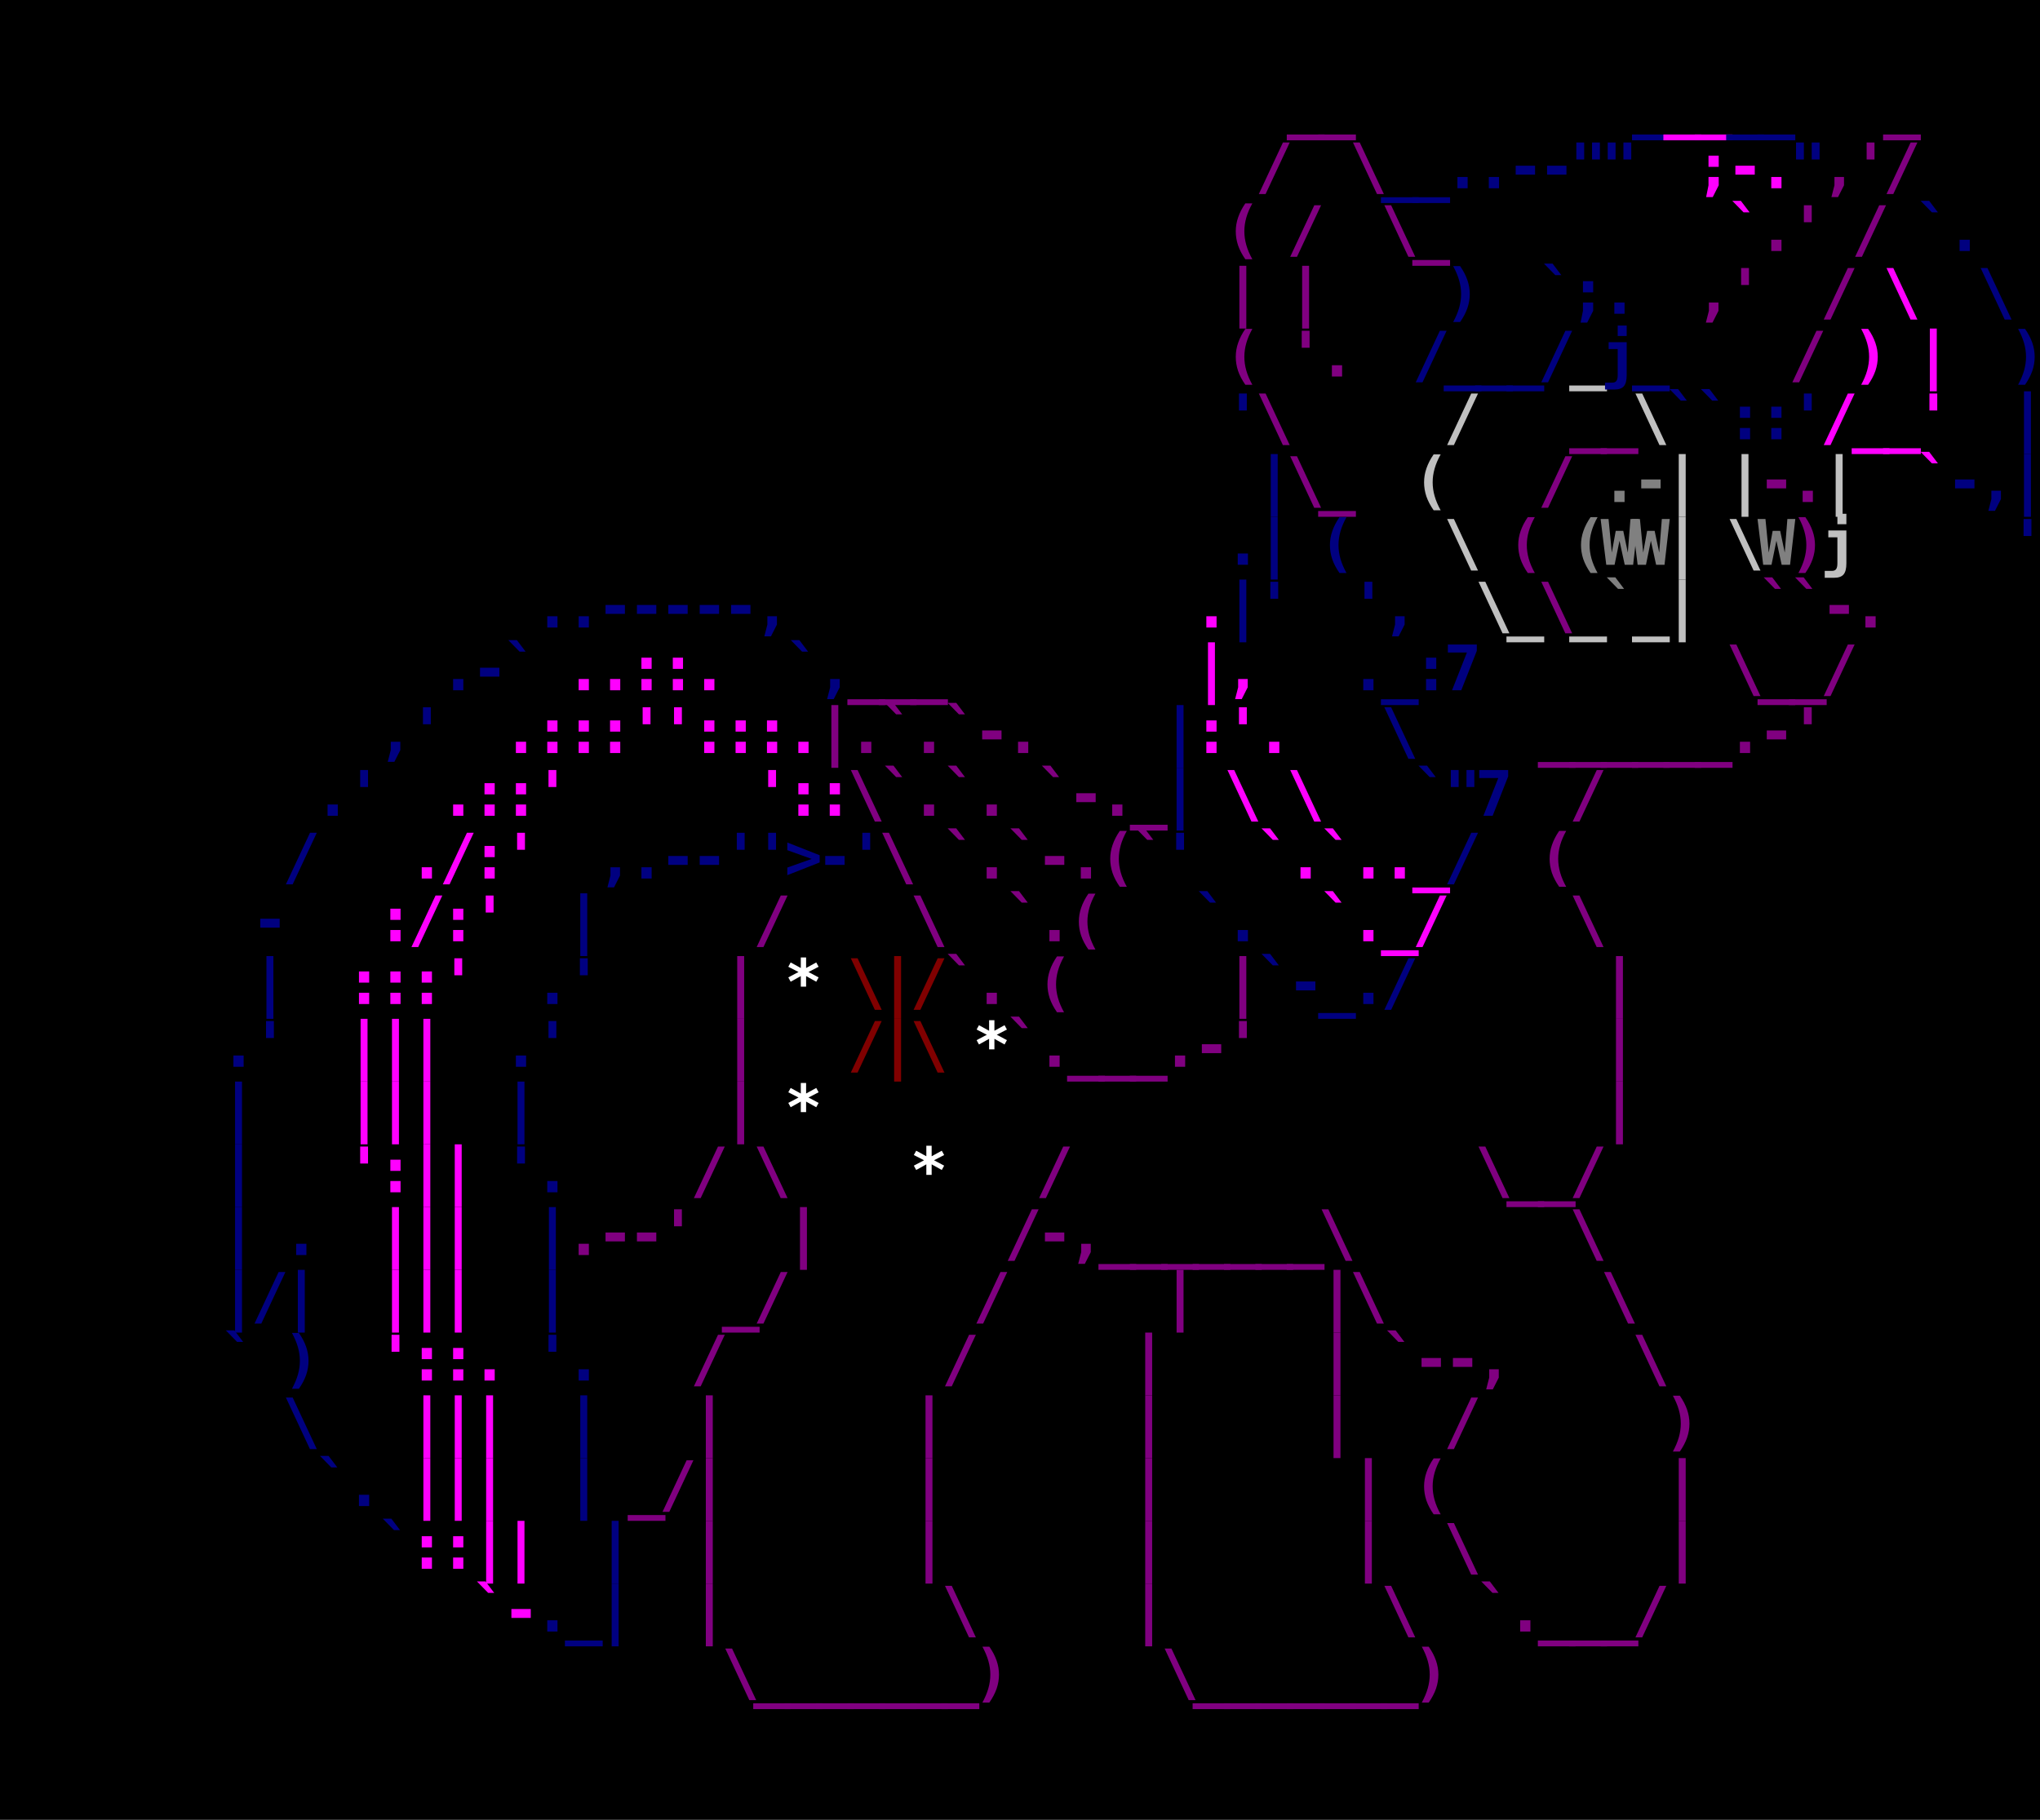
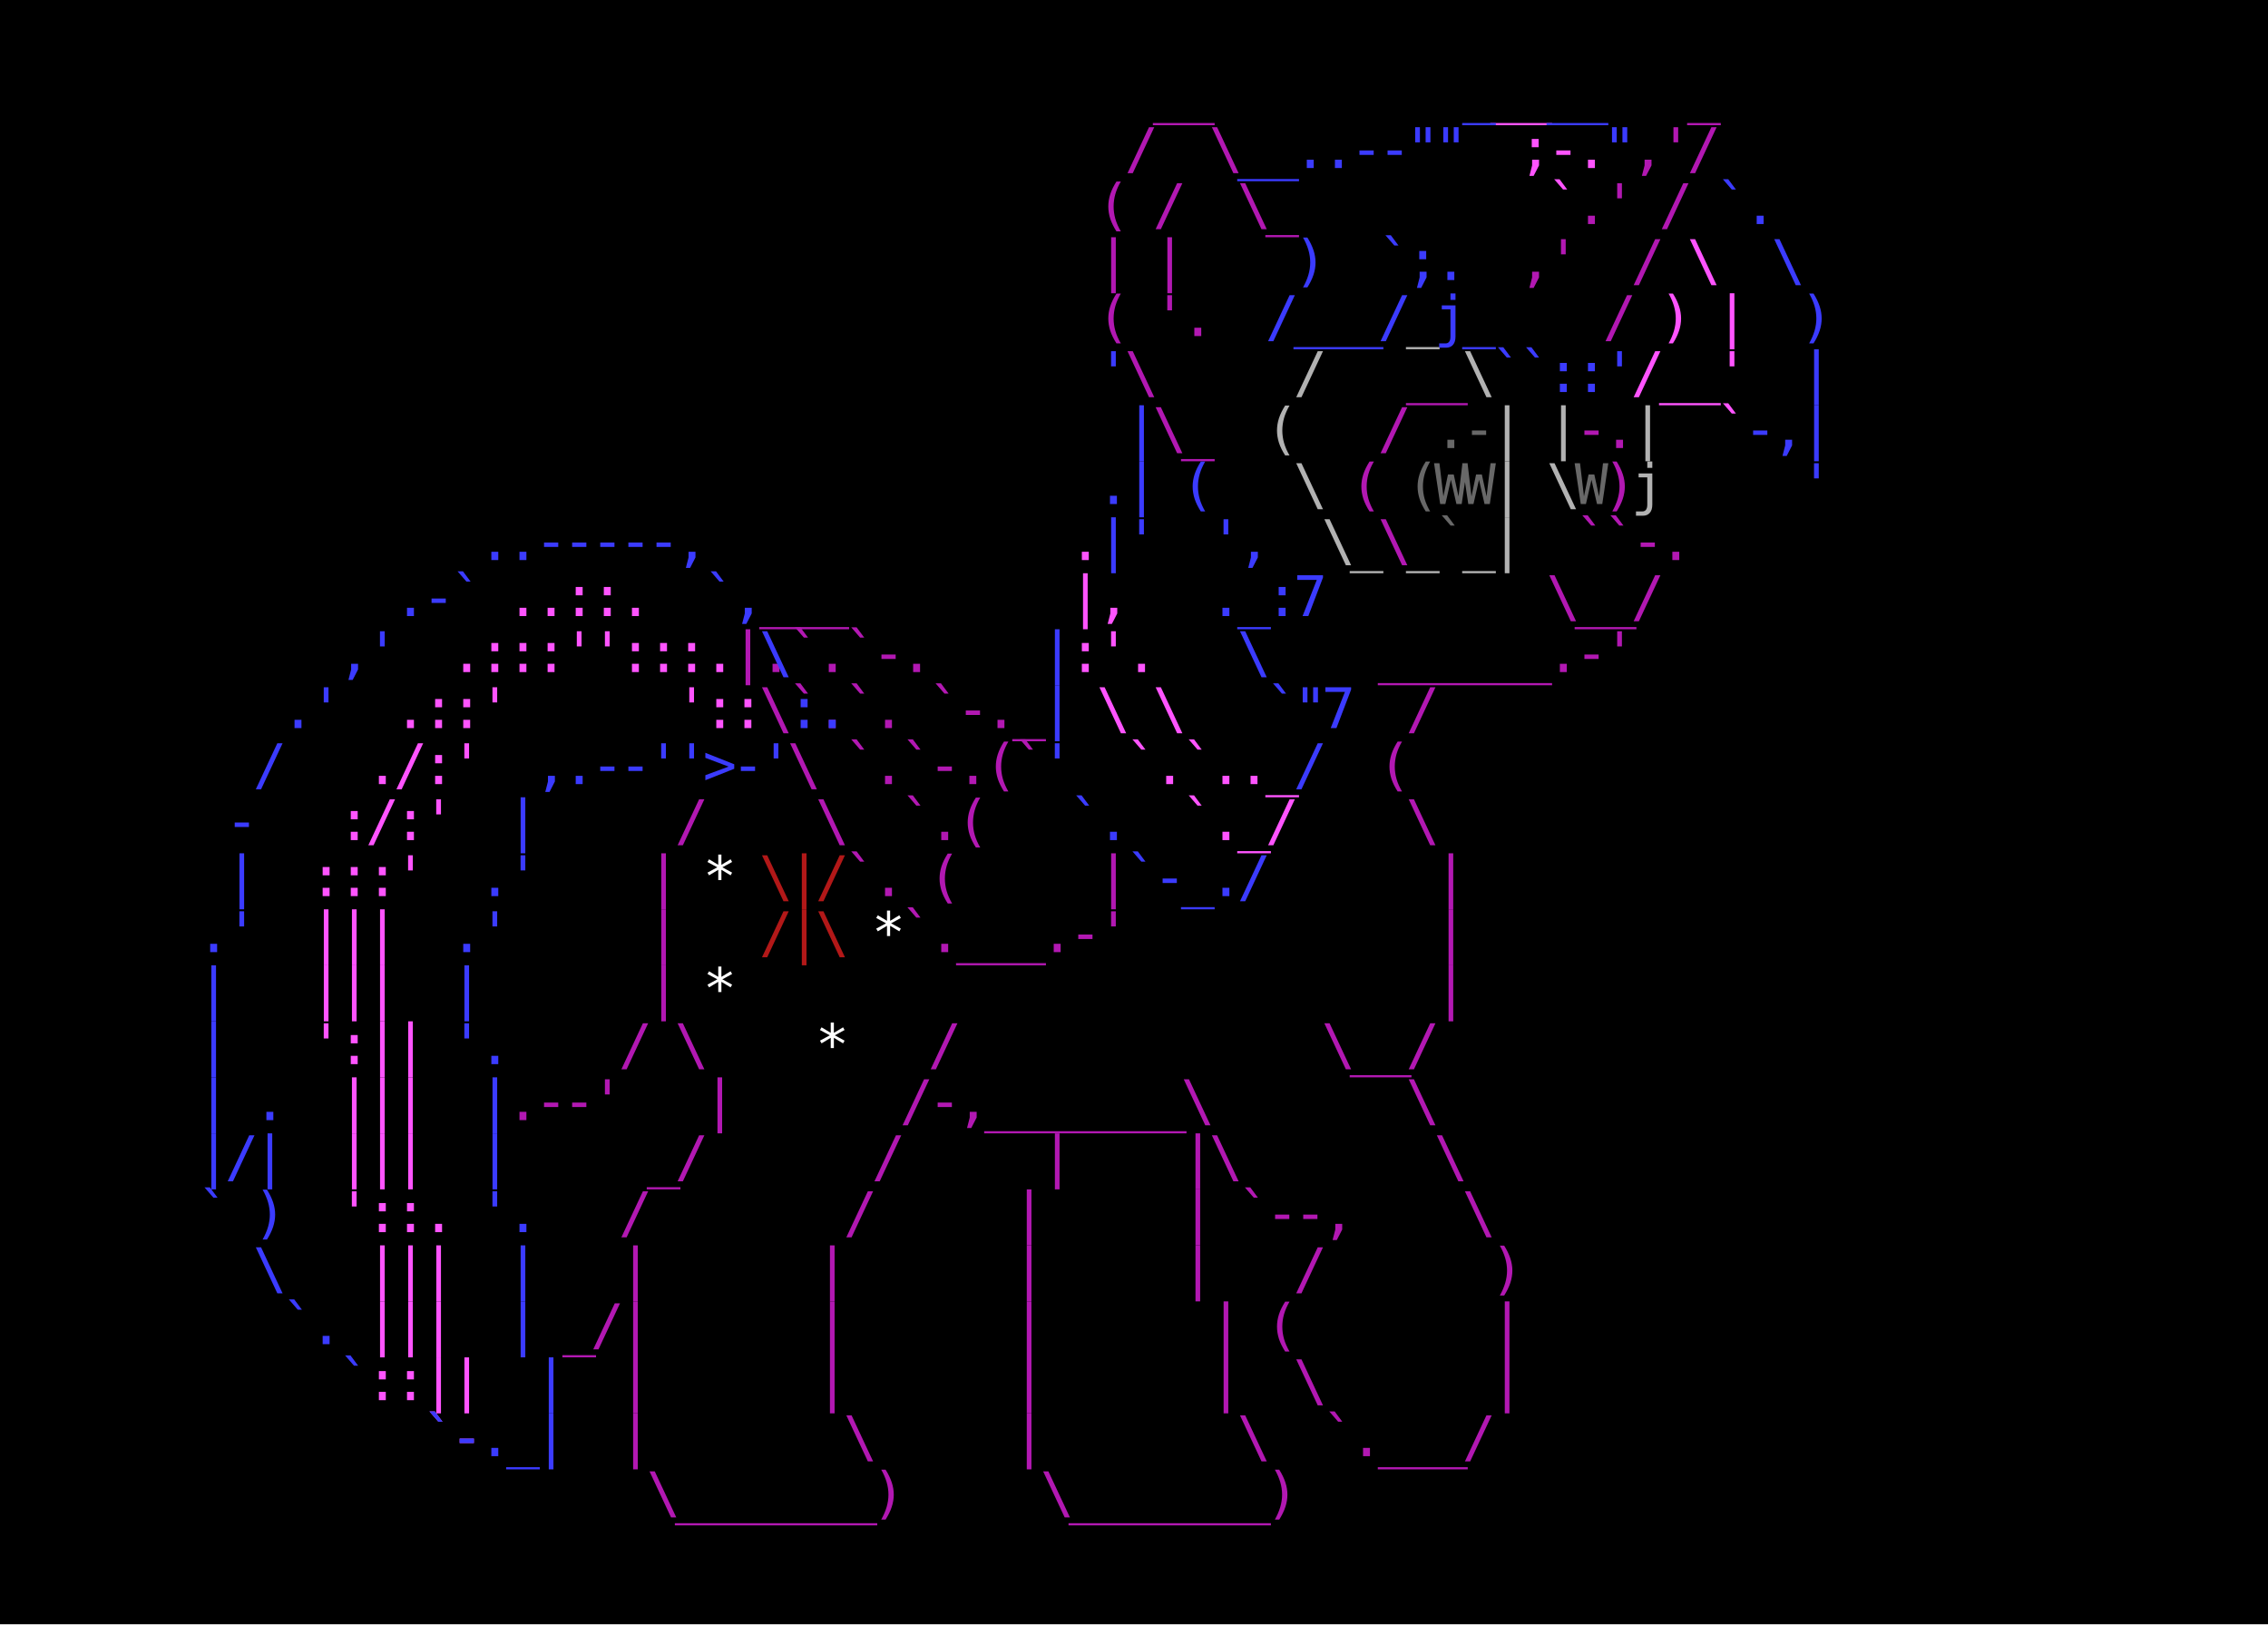
- <svg xmlns="http://www.w3.org/2000/svg" width="390" height="348">
-   <rect style="fill:black;stroke:none;" width="390" height="348" x="0" y="0" />
-   <text y="0" x="0" style="font-family:monospace;font-size:12px;font-weight:bold;">
-     <tspan x="246" y="24" style="fill:purple;">_</tspan>
-     <tspan x="252" y="24" style="fill:purple;">_</tspan>
-     <tspan x="312" y="24" style="fill:navy;">_</tspan>
-     <tspan x="318" y="24" style="fill:magenta;">_</tspan>
-     <tspan x="324" y="24" style="fill:magenta;">_</tspan>
-     <tspan x="330" y="24" style="fill:navy;">_</tspan>
-     <tspan x="336" y="24" style="fill:navy;">_</tspan>
-     <tspan x="360" y="24" style="fill:purple;">_</tspan>
-     <tspan x="240" y="36" style="fill:purple;">/</tspan>
-     <tspan x="258" y="36" style="fill:purple;">\</tspan>
-     <tspan x="264" y="36" style="fill:navy;">_</tspan>
-     <tspan x="270" y="36" style="fill:navy;">_</tspan>
-     <tspan x="276" y="36" style="fill:navy;">.</tspan>
-     <tspan x="282" y="36" style="fill:navy;">.</tspan>
-     <tspan x="288" y="36" style="fill:navy;">-</tspan>
-     <tspan x="294" y="36" style="fill:navy;">-</tspan>
-     <tspan x="300" y="36" style="fill:navy;">"</tspan>
-     <tspan x="306" y="36" style="fill:navy;">"</tspan>
-     <tspan x="324" y="36" style="fill:magenta;">;</tspan>
-     <tspan x="330" y="36" style="fill:magenta;">-</tspan>
-     <tspan x="336" y="36" style="fill:magenta;">.</tspan>
-     <tspan x="342" y="36" style="fill:navy;">"</tspan>
-     <tspan x="348" y="36" style="fill:purple;">,</tspan>
-     <tspan x="354" y="36" style="fill:purple;">'</tspan>
-     <tspan x="360" y="36" style="fill:purple;">/</tspan>
-     <tspan x="234" y="48" style="fill:purple;">(</tspan>
-     <tspan x="246" y="48" style="fill:purple;">/</tspan>
-     <tspan x="264" y="48" style="fill:purple;">\</tspan>
-     <tspan x="270" y="48" style="fill:purple;">_</tspan>
-     <tspan x="330" y="48" style="fill:magenta;">`</tspan>
-     <tspan x="336" y="48" style="fill:purple;">.</tspan>
-     <tspan x="342" y="48" style="fill:purple;">'</tspan>
-     <tspan x="354" y="48" style="fill:purple;">/</tspan>
-     <tspan x="366" y="48" style="fill:navy;">`</tspan>
-     <tspan x="372" y="48" style="fill:navy;">.</tspan>
-     <tspan x="234" y="60" style="fill:purple;">|</tspan>
-     <tspan x="246" y="60" style="fill:purple;">|</tspan>
-     <tspan x="276" y="60" style="fill:navy;">)</tspan>
-     <tspan x="294" y="60" style="fill:navy;">`</tspan>
-     <tspan x="300" y="60" style="fill:navy;">;</tspan>
-     <tspan x="306" y="60" style="fill:navy;">.</tspan>
-     <tspan x="324" y="60" style="fill:purple;">,</tspan>
-     <tspan x="330" y="60" style="fill:purple;">'</tspan>
-     <tspan x="348" y="60" style="fill:purple;">/</tspan>
-     <tspan x="360" y="60" style="fill:magenta;">\</tspan>
-     <tspan x="378" y="60" style="fill:navy;">\</tspan>
-     <tspan x="234" y="72" style="fill:purple;">(</tspan>
-     <tspan x="246" y="72" style="fill:purple;">'</tspan>
-     <tspan x="252" y="72" style="fill:purple;">.</tspan>
-     <tspan x="270" y="72" style="fill:navy;">/</tspan>
-     <tspan x="276" y="72" style="fill:navy;">_</tspan>
-     <tspan x="282" y="72" style="fill:navy;">_</tspan>
-     <tspan x="288" y="72" style="fill:navy;">_</tspan>
-     <tspan x="294" y="72" style="fill:navy;">/</tspan>
-     <tspan x="300" y="72" style="fill:silver;">_</tspan>
-     <tspan x="306" y="72" style="fill:navy;">j</tspan>
-     <tspan x="312" y="72" style="fill:navy;">_</tspan>
-     <tspan x="342" y="72" style="fill:purple;">/</tspan>
-     <tspan x="354" y="72" style="fill:magenta;">)</tspan>
-     <tspan x="366" y="72" style="fill:magenta;">|</tspan>
-     <tspan x="384" y="72" style="fill:navy;">)</tspan>
-     <tspan x="234" y="84" style="fill:navy;">'</tspan>
-     <tspan x="240" y="84" style="fill:purple;">\</tspan>
-     <tspan x="276" y="84" style="fill:silver;">/</tspan>
-     <tspan x="300" y="84" style="fill:purple;">_</tspan>
-     <tspan x="306" y="84" style="fill:purple;">_</tspan>
-     <tspan x="312" y="84" style="fill:silver;">\</tspan>
-     <tspan x="318" y="84" style="fill:navy;">`</tspan>
-     <tspan x="324" y="84" style="fill:navy;">`</tspan>
-     <tspan x="330" y="84" style="fill:navy;">:</tspan>
-     <tspan x="336" y="84" style="fill:navy;">:</tspan>
-     <tspan x="342" y="84" style="fill:navy;">'</tspan>
-     <tspan x="348" y="84" style="fill:magenta;">/</tspan>
-     <tspan x="354" y="84" style="fill:magenta;">_</tspan>
-     <tspan x="360" y="84" style="fill:magenta;">_</tspan>
-     <tspan x="366" y="84" style="fill:magenta;">'</tspan>
-     <tspan x="384" y="84" style="fill:navy;">|</tspan>
-     <tspan x="240" y="96" style="fill:navy;">|</tspan>
-     <tspan x="246" y="96" style="fill:purple;">\</tspan>
-     <tspan x="252" y="96" style="fill:purple;">_</tspan>
-     <tspan x="270" y="96" style="fill:silver;">(</tspan>
-     <tspan x="294" y="96" style="fill:purple;">/</tspan>
-     <tspan x="306" y="96" style="fill:gray;">.</tspan>
-     <tspan x="312" y="96" style="fill:gray;">-</tspan>
-     <tspan x="318" y="96" style="fill:silver;">|</tspan>
-     <tspan x="330" y="96" style="fill:silver;">|</tspan>
-     <tspan x="336" y="96" style="fill:purple;">-</tspan>
-     <tspan x="342" y="96" style="fill:purple;">.</tspan>
-     <tspan x="348" y="96" style="fill:silver;">|</tspan>
-     <tspan x="366" y="96" style="fill:magenta;">`</tspan>
-     <tspan x="372" y="96" style="fill:navy;">-</tspan>
-     <tspan x="378" y="96" style="fill:navy;">,</tspan>
-     <tspan x="384" y="96" style="fill:navy;">|</tspan>
-     <tspan x="234" y="108" style="fill:navy;">.</tspan>
-     <tspan x="240" y="108" style="fill:navy;">|</tspan>
-     <tspan x="252" y="108" style="fill:navy;">(</tspan>
-     <tspan x="276" y="108" style="fill:silver;">\</tspan>
-     <tspan x="288" y="108" style="fill:purple;">(</tspan>
-     <tspan x="300" y="108" style="fill:gray;">(</tspan>
-     <tspan x="306" y="108" style="fill:gray;">W</tspan>
-     <tspan x="312" y="108" style="fill:gray;">W</tspan>
-     <tspan x="318" y="108" style="fill:silver;">|</tspan>
-     <tspan x="330" y="108" style="fill:silver;">\</tspan>
-     <tspan x="336" y="108" style="fill:gray;">W</tspan>
-     <tspan x="342" y="108" style="fill:purple;">)</tspan>
-     <tspan x="348" y="108" style="fill:silver;">j</tspan>
-     <tspan x="384" y="108" style="fill:navy;">'</tspan>
-     <tspan x="102" y="120" style="fill:navy;">.</tspan>
-     <tspan x="108" y="120" style="fill:navy;">.</tspan>
-     <tspan x="114" y="120" style="fill:navy;">-</tspan>
-     <tspan x="120" y="120" style="fill:navy;">-</tspan>
-     <tspan x="126" y="120" style="fill:navy;">-</tspan>
-     <tspan x="132" y="120" style="fill:navy;">-</tspan>
-     <tspan x="138" y="120" style="fill:navy;">-</tspan>
-     <tspan x="144" y="120" style="fill:navy;">,</tspan>
-     <tspan x="228" y="120" style="fill:magenta;">.</tspan>
-     <tspan x="234" y="120" style="fill:navy;">|</tspan>
-     <tspan x="240" y="120" style="fill:navy;">'</tspan>
-     <tspan x="258" y="120" style="fill:navy;">'</tspan>
-     <tspan x="264" y="120" style="fill:navy;">,</tspan>
-     <tspan x="282" y="120" style="fill:silver;">\</tspan>
-     <tspan x="288" y="120" style="fill:silver;">_</tspan>
-     <tspan x="294" y="120" style="fill:purple;">\</tspan>
-     <tspan x="300" y="120" style="fill:silver;">_</tspan>
-     <tspan x="306" y="120" style="fill:gray;">`</tspan>
-     <tspan x="312" y="120" style="fill:silver;">_</tspan>
-     <tspan x="318" y="120" style="fill:silver;">|</tspan>
-     <tspan x="336" y="120" style="fill:purple;">`</tspan>
-     <tspan x="342" y="120" style="fill:purple;">`</tspan>
-     <tspan x="348" y="120" style="fill:purple;">-</tspan>
-     <tspan x="354" y="120" style="fill:purple;">.</tspan>
-     <tspan x="84" y="132" style="fill:navy;">.</tspan>
-     <tspan x="90" y="132" style="fill:navy;">-</tspan>
-     <tspan x="96" y="132" style="fill:navy;">`</tspan>
-     <tspan x="108" y="132" style="fill:magenta;">.</tspan>
-     <tspan x="114" y="132" style="fill:magenta;">.</tspan>
-     <tspan x="120" y="132" style="fill:magenta;">:</tspan>
-     <tspan x="126" y="132" style="fill:magenta;">:</tspan>
-     <tspan x="132" y="132" style="fill:magenta;">.</tspan>
-     <tspan x="150" y="132" style="fill:navy;">`</tspan>
-     <tspan x="156" y="132" style="fill:navy;">,</tspan>
-     <tspan x="162" y="132" style="fill:purple;">_</tspan>
-     <tspan x="168" y="132" style="fill:purple;">_</tspan>
-     <tspan x="174" y="132" style="fill:purple;">_</tspan>
-     <tspan x="228" y="132" style="fill:magenta;">|</tspan>
-     <tspan x="234" y="132" style="fill:magenta;">,</tspan>
-     <tspan x="258" y="132" style="fill:navy;">.</tspan>
-     <tspan x="264" y="132" style="fill:navy;">_</tspan>
-     <tspan x="270" y="132" style="fill:navy;">:</tspan>
-     <tspan x="276" y="132" style="fill:navy;">7</tspan>
-     <tspan x="330" y="132" style="fill:purple;">\</tspan>
-     <tspan x="336" y="132" style="fill:purple;">_</tspan>
-     <tspan x="342" y="132" style="fill:purple;">_</tspan>
-     <tspan x="348" y="132" style="fill:purple;">/</tspan>
-     <tspan x="72" y="144" style="fill:navy;">,</tspan>
-     <tspan x="78" y="144" style="fill:navy;">'</tspan>
-     <tspan x="96" y="144" style="fill:magenta;">.</tspan>
-     <tspan x="102" y="144" style="fill:magenta;">:</tspan>
-     <tspan x="108" y="144" style="fill:magenta;">:</tspan>
-     <tspan x="114" y="144" style="fill:magenta;">:</tspan>
-     <tspan x="120" y="144" style="fill:magenta;">'</tspan>
-     <tspan x="126" y="144" style="fill:magenta;">'</tspan>
-     <tspan x="132" y="144" style="fill:magenta;">:</tspan>
-     <tspan x="138" y="144" style="fill:magenta;">:</tspan>
-     <tspan x="144" y="144" style="fill:magenta;">:</tspan>
-     <tspan x="150" y="144" style="fill:magenta;">.</tspan>
-     <tspan x="156" y="144" style="fill:purple;">|</tspan>
-     <tspan x="162" y="144" style="fill:purple;">.</tspan>
-     <tspan x="168" y="144" style="fill:purple;">`</tspan>
-     <tspan x="174" y="144" style="fill:purple;">.</tspan>
-     <tspan x="180" y="144" style="fill:purple;">`</tspan>
-     <tspan x="186" y="144" style="fill:purple;">-</tspan>
-     <tspan x="192" y="144" style="fill:purple;">.</tspan>
-     <tspan x="222" y="144" style="fill:navy;">|</tspan>
-     <tspan x="228" y="144" style="fill:magenta;">:</tspan>
-     <tspan x="234" y="144" style="fill:magenta;">'</tspan>
-     <tspan x="240" y="144" style="fill:magenta;">.</tspan>
-     <tspan x="264" y="144" style="fill:navy;">\</tspan>
-     <tspan x="294" y="144" style="fill:purple;">_</tspan>
-     <tspan x="300" y="144" style="fill:purple;">_</tspan>
-     <tspan x="306" y="144" style="fill:purple;">_</tspan>
-     <tspan x="312" y="144" style="fill:purple;">_</tspan>
-     <tspan x="318" y="144" style="fill:purple;">_</tspan>
-     <tspan x="324" y="144" style="fill:purple;">_</tspan>
-     <tspan x="330" y="144" style="fill:purple;">.</tspan>
-     <tspan x="336" y="144" style="fill:purple;">-</tspan>
-     <tspan x="342" y="144" style="fill:purple;">'</tspan>
-     <tspan x="60" y="156" style="fill:navy;">.</tspan>
-     <tspan x="66" y="156" style="fill:navy;">'</tspan>
-     <tspan x="84" y="156" style="fill:magenta;">.</tspan>
-     <tspan x="90" y="156" style="fill:magenta;">:</tspan>
-     <tspan x="96" y="156" style="fill:magenta;">:</tspan>
-     <tspan x="102" y="156" style="fill:magenta;">'</tspan>
-     <tspan x="144" y="156" style="fill:magenta;">'</tspan>
-     <tspan x="150" y="156" style="fill:magenta;">:</tspan>
-     <tspan x="156" y="156" style="fill:magenta;">:</tspan>
-     <tspan x="162" y="156" style="fill:purple;">\</tspan>
-     <tspan x="168" y="156" style="fill:purple;">`</tspan>
-     <tspan x="174" y="156" style="fill:purple;">.</tspan>
-     <tspan x="180" y="156" style="fill:purple;">`</tspan>
-     <tspan x="186" y="156" style="fill:purple;">.</tspan>
-     <tspan x="198" y="156" style="fill:purple;">`</tspan>
-     <tspan x="204" y="156" style="fill:purple;">-</tspan>
-     <tspan x="210" y="156" style="fill:purple;">.</tspan>
-     <tspan x="216" y="156" style="fill:purple;">_</tspan>
-     <tspan x="222" y="156" style="fill:navy;">|</tspan>
-     <tspan x="234" y="156" style="fill:magenta;">\</tspan>
-     <tspan x="246" y="156" style="fill:magenta;">\</tspan>
-     <tspan x="270" y="156" style="fill:navy;">`</tspan>
-     <tspan x="276" y="156" style="fill:navy;">"</tspan>
-     <tspan x="282" y="156" style="fill:navy;">7</tspan>
-     <tspan x="300" y="156" style="fill:purple;">/</tspan>
-     <tspan x="54" y="168" style="fill:navy;">/</tspan>
-     <tspan x="78" y="168" style="fill:magenta;">.</tspan>
-     <tspan x="84" y="168" style="fill:magenta;">/</tspan>
-     <tspan x="90" y="168" style="fill:magenta;">:</tspan>
-     <tspan x="96" y="168" style="fill:magenta;">'</tspan>
-     <tspan x="114" y="168" style="fill:navy;">,</tspan>
-     <tspan x="120" y="168" style="fill:navy;">.</tspan>
-     <tspan x="126" y="168" style="fill:navy;">-</tspan>
-     <tspan x="132" y="168" style="fill:navy;">-</tspan>
-     <tspan x="138" y="168" style="fill:navy;">'</tspan>
-     <tspan x="144" y="168" style="fill:navy;">'</tspan>
-     <tspan x="150" y="168" style="fill:navy;">&gt;</tspan>
-     <tspan x="156" y="168" style="fill:navy;">-</tspan>
-     <tspan x="162" y="168" style="fill:navy;">'</tspan>
-     <tspan x="168" y="168" style="fill:purple;">\</tspan>
-     <tspan x="180" y="168" style="fill:purple;">`</tspan>
-     <tspan x="186" y="168" style="fill:purple;">.</tspan>
-     <tspan x="192" y="168" style="fill:purple;">`</tspan>
-     <tspan x="198" y="168" style="fill:purple;">-</tspan>
-     <tspan x="204" y="168" style="fill:purple;">.</tspan>
-     <tspan x="210" y="168" style="fill:purple;">(</tspan>
-     <tspan x="216" y="168" style="fill:purple;">`</tspan>
-     <tspan x="222" y="168" style="fill:navy;">'</tspan>
-     <tspan x="240" y="168" style="fill:magenta;">`</tspan>
-     <tspan x="246" y="168" style="fill:magenta;">.</tspan>
-     <tspan x="252" y="168" style="fill:magenta;">`</tspan>
-     <tspan x="258" y="168" style="fill:magenta;">.</tspan>
-     <tspan x="264" y="168" style="fill:magenta;">.</tspan>
-     <tspan x="270" y="168" style="fill:magenta;">_</tspan>
-     <tspan x="276" y="168" style="fill:navy;">/</tspan>
-     <tspan x="294" y="168" style="fill:purple;">(</tspan>
-     <tspan x="48" y="180" style="fill:navy;">-</tspan>
-     <tspan x="72" y="180" style="fill:magenta;">:</tspan>
-     <tspan x="78" y="180" style="fill:magenta;">/</tspan>
-     <tspan x="84" y="180" style="fill:magenta;">:</tspan>
-     <tspan x="90" y="180" style="fill:magenta;">'</tspan>
-     <tspan x="108" y="180" style="fill:navy;">|</tspan>
-     <tspan x="144" y="180" style="fill:purple;">/</tspan>
-     <tspan x="174" y="180" style="fill:purple;">\</tspan>
-     <tspan x="192" y="180" style="fill:purple;">`</tspan>
-     <tspan x="198" y="180" style="fill:purple;">.</tspan>
-     <tspan x="204" y="180" style="fill:purple;">(</tspan>
-     <tspan x="228" y="180" style="fill:navy;">`</tspan>
-     <tspan x="234" y="180" style="fill:navy;">.</tspan>
-     <tspan x="252" y="180" style="fill:magenta;">`</tspan>
-     <tspan x="258" y="180" style="fill:magenta;">.</tspan>
-     <tspan x="264" y="180" style="fill:magenta;">_</tspan>
-     <tspan x="270" y="180" style="fill:magenta;">/</tspan>
-     <tspan x="300" y="180" style="fill:purple;">\</tspan>
-     <tspan x="48" y="192" style="fill:navy;">|</tspan>
-     <tspan x="66" y="192" style="fill:magenta;">:</tspan>
-     <tspan x="72" y="192" style="fill:magenta;">:</tspan>
-     <tspan x="78" y="192" style="fill:magenta;">:</tspan>
-     <tspan x="84" y="192" style="fill:magenta;">'</tspan>
-     <tspan x="102" y="192" style="fill:navy;">.</tspan>
-     <tspan x="108" y="192" style="fill:navy;">'</tspan>
-     <tspan x="138" y="192" style="fill:purple;">|</tspan>
-     <tspan x="150" y="192" style="fill:white;">*</tspan>
-     <tspan x="162" y="192" style="fill:maroon;">\</tspan>
-     <tspan x="168" y="192" style="fill:maroon;">|</tspan>
-     <tspan x="174" y="192" style="fill:maroon;">/</tspan>
-     <tspan x="180" y="192" style="fill:purple;">`</tspan>
-     <tspan x="186" y="192" style="fill:purple;">.</tspan>
-     <tspan x="198" y="192" style="fill:purple;">(</tspan>
-     <tspan x="234" y="192" style="fill:purple;">|</tspan>
-     <tspan x="240" y="192" style="fill:navy;">`</tspan>
-     <tspan x="246" y="192" style="fill:navy;">-</tspan>
-     <tspan x="252" y="192" style="fill:navy;">_</tspan>
-     <tspan x="258" y="192" style="fill:navy;">.</tspan>
-     <tspan x="264" y="192" style="fill:navy;">/</tspan>
-     <tspan x="306" y="192" style="fill:purple;">|</tspan>
-     <tspan x="42" y="204" style="fill:navy;">.</tspan>
-     <tspan x="48" y="204" style="fill:navy;">'</tspan>
-     <tspan x="66" y="204" style="fill:magenta;">|</tspan>
-     <tspan x="72" y="204" style="fill:magenta;">|</tspan>
-     <tspan x="78" y="204" style="fill:magenta;">|</tspan>
-     <tspan x="96" y="204" style="fill:navy;">.</tspan>
-     <tspan x="102" y="204" style="fill:navy;">'</tspan>
-     <tspan x="138" y="204" style="fill:purple;">|</tspan>
-     <tspan x="162" y="204" style="fill:maroon;">/</tspan>
-     <tspan x="168" y="204" style="fill:maroon;">|</tspan>
-     <tspan x="174" y="204" style="fill:maroon;">\</tspan>
-     <tspan x="186" y="204" style="fill:white;">*</tspan>
-     <tspan x="192" y="204" style="fill:purple;">`</tspan>
-     <tspan x="198" y="204" style="fill:purple;">.</tspan>
-     <tspan x="204" y="204" style="fill:purple;">_</tspan>
-     <tspan x="210" y="204" style="fill:purple;">_</tspan>
-     <tspan x="216" y="204" style="fill:purple;">_</tspan>
-     <tspan x="222" y="204" style="fill:purple;">.</tspan>
-     <tspan x="228" y="204" style="fill:purple;">-</tspan>
-     <tspan x="234" y="204" style="fill:purple;">'</tspan>
-     <tspan x="306" y="204" style="fill:purple;">|</tspan>
-     <tspan x="42" y="216" style="fill:navy;">|</tspan>
-     <tspan x="66" y="216" style="fill:magenta;">|</tspan>
-     <tspan x="72" y="216" style="fill:magenta;">|</tspan>
-     <tspan x="78" y="216" style="fill:magenta;">|</tspan>
-     <tspan x="96" y="216" style="fill:navy;">|</tspan>
-     <tspan x="138" y="216" style="fill:purple;">|</tspan>
-     <tspan x="150" y="216" style="fill:white;">*</tspan>
-     <tspan x="306" y="216" style="fill:purple;">|</tspan>
-     <tspan x="42" y="228" style="fill:navy;">|</tspan>
-     <tspan x="66" y="228" style="fill:magenta;">'</tspan>
-     <tspan x="72" y="228" style="fill:magenta;">:</tspan>
-     <tspan x="78" y="228" style="fill:magenta;">|</tspan>
-     <tspan x="84" y="228" style="fill:magenta;">|</tspan>
-     <tspan x="96" y="228" style="fill:navy;">'</tspan>
-     <tspan x="102" y="228" style="fill:navy;">.</tspan>
-     <tspan x="132" y="228" style="fill:purple;">/</tspan>
-     <tspan x="144" y="228" style="fill:purple;">\</tspan>
-     <tspan x="174" y="228" style="fill:white;">*</tspan>
-     <tspan x="198" y="228" style="fill:purple;">/</tspan>
-     <tspan x="282" y="228" style="fill:purple;">\</tspan>
-     <tspan x="288" y="228" style="fill:purple;">_</tspan>
-     <tspan x="294" y="228" style="fill:purple;">_</tspan>
-     <tspan x="300" y="228" style="fill:purple;">/</tspan>
-     <tspan x="42" y="240" style="fill:navy;">|</tspan>
-     <tspan x="54" y="240" style="fill:navy;">.</tspan>
-     <tspan x="72" y="240" style="fill:magenta;">|</tspan>
-     <tspan x="78" y="240" style="fill:magenta;">|</tspan>
-     <tspan x="84" y="240" style="fill:magenta;">|</tspan>
-     <tspan x="102" y="240" style="fill:navy;">|</tspan>
-     <tspan x="108" y="240" style="fill:purple;">.</tspan>
-     <tspan x="114" y="240" style="fill:purple;">-</tspan>
-     <tspan x="120" y="240" style="fill:purple;">-</tspan>
-     <tspan x="126" y="240" style="fill:purple;">'</tspan>
-     <tspan x="150" y="240" style="fill:purple;">|</tspan>
-     <tspan x="192" y="240" style="fill:purple;">/</tspan>
-     <tspan x="198" y="240" style="fill:purple;">-</tspan>
-     <tspan x="204" y="240" style="fill:purple;">,</tspan>
-     <tspan x="210" y="240" style="fill:purple;">_</tspan>
-     <tspan x="216" y="240" style="fill:purple;">_</tspan>
-     <tspan x="222" y="240" style="fill:purple;">_</tspan>
-     <tspan x="228" y="240" style="fill:purple;">_</tspan>
-     <tspan x="234" y="240" style="fill:purple;">_</tspan>
-     <tspan x="240" y="240" style="fill:purple;">_</tspan>
-     <tspan x="246" y="240" style="fill:purple;">_</tspan>
-     <tspan x="252" y="240" style="fill:purple;">\</tspan>
-     <tspan x="300" y="240" style="fill:purple;">\</tspan>
-     <tspan x="42" y="252" style="fill:navy;">|</tspan>
-     <tspan x="48" y="252" style="fill:navy;">/</tspan>
-     <tspan x="54" y="252" style="fill:navy;">|</tspan>
-     <tspan x="72" y="252" style="fill:magenta;">|</tspan>
-     <tspan x="78" y="252" style="fill:magenta;">|</tspan>
-     <tspan x="84" y="252" style="fill:magenta;">|</tspan>
-     <tspan x="102" y="252" style="fill:navy;">|</tspan>
-     <tspan x="138" y="252" style="fill:purple;">_</tspan>
-     <tspan x="144" y="252" style="fill:purple;">/</tspan>
-     <tspan x="186" y="252" style="fill:purple;">/</tspan>
-     <tspan x="222" y="252" style="fill:purple;">|</tspan>
-     <tspan x="252" y="252" style="fill:purple;">|</tspan>
-     <tspan x="258" y="252" style="fill:purple;">\</tspan>
-     <tspan x="306" y="252" style="fill:purple;">\</tspan>
-     <tspan x="42" y="264" style="fill:navy;">`</tspan>
-     <tspan x="54" y="264" style="fill:navy;">)</tspan>
-     <tspan x="72" y="264" style="fill:magenta;">'</tspan>
-     <tspan x="78" y="264" style="fill:magenta;">:</tspan>
-     <tspan x="84" y="264" style="fill:magenta;">:</tspan>
-     <tspan x="90" y="264" style="fill:magenta;">.</tspan>
-     <tspan x="102" y="264" style="fill:navy;">'</tspan>
-     <tspan x="108" y="264" style="fill:navy;">.</tspan>
-     <tspan x="132" y="264" style="fill:purple;">/</tspan>
-     <tspan x="180" y="264" style="fill:purple;">/</tspan>
-     <tspan x="216" y="264" style="fill:purple;">|</tspan>
-     <tspan x="252" y="264" style="fill:purple;">|</tspan>
-     <tspan x="264" y="264" style="fill:purple;">`</tspan>
-     <tspan x="270" y="264" style="fill:purple;">-</tspan>
-     <tspan x="276" y="264" style="fill:purple;">-</tspan>
-     <tspan x="282" y="264" style="fill:purple;">,</tspan>
-     <tspan x="312" y="264" style="fill:purple;">\</tspan>
-     <tspan x="54" y="276" style="fill:navy;">\</tspan>
-     <tspan x="78" y="276" style="fill:magenta;">|</tspan>
-     <tspan x="84" y="276" style="fill:magenta;">|</tspan>
-     <tspan x="90" y="276" style="fill:magenta;">|</tspan>
-     <tspan x="108" y="276" style="fill:navy;">|</tspan>
-     <tspan x="132" y="276" style="fill:purple;">|</tspan>
-     <tspan x="174" y="276" style="fill:purple;">|</tspan>
-     <tspan x="216" y="276" style="fill:purple;">|</tspan>
-     <tspan x="252" y="276" style="fill:purple;">|</tspan>
-     <tspan x="276" y="276" style="fill:purple;">/</tspan>
-     <tspan x="318" y="276" style="fill:purple;">)</tspan>
-     <tspan x="60" y="288" style="fill:navy;">`</tspan>
-     <tspan x="66" y="288" style="fill:navy;">.</tspan>
-     <tspan x="78" y="288" style="fill:magenta;">|</tspan>
-     <tspan x="84" y="288" style="fill:magenta;">|</tspan>
-     <tspan x="90" y="288" style="fill:magenta;">|</tspan>
-     <tspan x="108" y="288" style="fill:navy;">|</tspan>
-     <tspan x="120" y="288" style="fill:purple;">_</tspan>
-     <tspan x="126" y="288" style="fill:purple;">/</tspan>
-     <tspan x="132" y="288" style="fill:purple;">|</tspan>
-     <tspan x="174" y="288" style="fill:purple;">|</tspan>
-     <tspan x="216" y="288" style="fill:purple;">|</tspan>
-     <tspan x="258" y="288" style="fill:purple;">|</tspan>
-     <tspan x="270" y="288" style="fill:purple;">(</tspan>
-     <tspan x="318" y="288" style="fill:purple;">|</tspan>
-     <tspan x="72" y="300" style="fill:navy;">`</tspan>
-     <tspan x="78" y="300" style="fill:magenta;">:</tspan>
-     <tspan x="84" y="300" style="fill:magenta;">:</tspan>
-     <tspan x="90" y="300" style="fill:magenta;">|</tspan>
-     <tspan x="96" y="300" style="fill:magenta;">|</tspan>
-     <tspan x="114" y="300" style="fill:navy;">|</tspan>
-     <tspan x="132" y="300" style="fill:purple;">|</tspan>
-     <tspan x="174" y="300" style="fill:purple;">|</tspan>
-     <tspan x="216" y="300" style="fill:purple;">|</tspan>
-     <tspan x="258" y="300" style="fill:purple;">|</tspan>
-     <tspan x="276" y="300" style="fill:purple;">\</tspan>
-     <tspan x="318" y="300" style="fill:purple;">|</tspan>
-     <tspan x="90" y="312" style="fill:magenta;">`</tspan>
-     <tspan x="96" y="312" style="fill:magenta;">-</tspan>
-     <tspan x="102" y="312" style="fill:navy;">.</tspan>
-     <tspan x="108" y="312" style="fill:navy;">_</tspan>
-     <tspan x="114" y="312" style="fill:navy;">|</tspan>
-     <tspan x="132" y="312" style="fill:purple;">|</tspan>
-     <tspan x="180" y="312" style="fill:purple;">\</tspan>
-     <tspan x="216" y="312" style="fill:purple;">|</tspan>
-     <tspan x="264" y="312" style="fill:purple;">\</tspan>
-     <tspan x="282" y="312" style="fill:purple;">`</tspan>
-     <tspan x="288" y="312" style="fill:purple;">.</tspan>
-     <tspan x="294" y="312" style="fill:purple;">_</tspan>
-     <tspan x="300" y="312" style="fill:purple;">_</tspan>
-     <tspan x="306" y="312" style="fill:purple;">_</tspan>
-     <tspan x="312" y="312" style="fill:purple;">/</tspan>
-     <tspan x="138" y="324" style="fill:purple;">\</tspan>
-     <tspan x="144" y="324" style="fill:purple;">_</tspan>
-     <tspan x="150" y="324" style="fill:purple;">_</tspan>
-     <tspan x="156" y="324" style="fill:purple;">_</tspan>
-     <tspan x="162" y="324" style="fill:purple;">_</tspan>
-     <tspan x="168" y="324" style="fill:purple;">_</tspan>
-     <tspan x="174" y="324" style="fill:purple;">_</tspan>
-     <tspan x="180" y="324" style="fill:purple;">_</tspan>
-     <tspan x="186" y="324" style="fill:purple;">)</tspan>
-     <tspan x="222" y="324" style="fill:purple;">\</tspan>
-     <tspan x="228" y="324" style="fill:purple;">_</tspan>
-     <tspan x="234" y="324" style="fill:purple;">_</tspan>
-     <tspan x="240" y="324" style="fill:purple;">_</tspan>
-     <tspan x="246" y="324" style="fill:purple;">_</tspan>
-     <tspan x="252" y="324" style="fill:purple;">_</tspan>
-     <tspan x="258" y="324" style="fill:purple;">_</tspan>
-     <tspan x="264" y="324" style="fill:purple;">_</tspan>
-     <tspan x="270" y="324" style="fill:purple;">)</tspan>
+ <svg xmlns="http://www.w3.org/2000/svg" width="486.0" height="348">
+   <rect style="fill:#000000;stroke:none;" width="486.0" height="348" x="0" y="0" />
+   <text y="0" x="0" style="font-family:monospace;font-size:12px;font-weight:#b2b2b2;fill:white;fill:#686868;letter-spacing:-1.2px" xml:space="preserve">
+     <tspan x="0" y="12">                                                                                </tspan>
+     <tspan x="0" y="24">                                                                                </tspan>
+     <tspan x="0" y="36">                                                                                </tspan>
+     <tspan x="0" y="48">                                                                                </tspan>
+     <tspan x="0" y="60">                                                                                </tspan>
+     <tspan x="0" y="72">                                                                                </tspan>
+     <tspan x="0" y="84">                                                                                </tspan>
+     <tspan x="0" y="96">                                                   .-                            </tspan>
+     <tspan x="0" y="108">                                                  (WW   W                       </tspan>
+     <tspan x="0" y="120">                                                   ` </tspan>
+     <tspan x="0" y="132"> </tspan>
+   </text>
+   <text y="0" x="0" style="font-family:monospace;font-size:12px;font-weight:#b2b2b2;fill:white;fill:#b21818;letter-spacing:-1.2px" xml:space="preserve">
+     <tspan x="0" y="12">                                                                                </tspan>
+     <tspan x="0" y="24">                                                                                </tspan>
+     <tspan x="0" y="36">                                                                                </tspan>
+     <tspan x="0" y="48">                                                                                </tspan>
+     <tspan x="0" y="60">                                                                                </tspan>
+     <tspan x="0" y="72">                                                                                </tspan>
+     <tspan x="0" y="84">                                                                                </tspan>
+     <tspan x="0" y="96">                                                                                </tspan>
+     <tspan x="0" y="108">                                                                                </tspan>
+     <tspan x="0" y="120">                                                                                </tspan>
+     <tspan x="0" y="132">                                                                                </tspan>
+     <tspan x="0" y="144">                                                                                </tspan>
+     <tspan x="0" y="156">                                                                                </tspan>
+     <tspan x="0" y="168">                                                                                </tspan>
+     <tspan x="0" y="180">                                                           </tspan>
+     <tspan x="0" y="192">                           \|/                              </tspan>
+     <tspan x="0" y="204">                           /|\                             </tspan>
+     <tspan x="0" y="216">                                                            </tspan>
+     <tspan x="0" y="228">                                                           </tspan>
+     <tspan x="0" y="240">                                                                                </tspan>
+     <tspan x="0" y="252">                                                                                </tspan>
+     <tspan x="0" y="264">                                                                                </tspan>
+     <tspan x="0" y="276">                                                                                </tspan>
+     <tspan x="0" y="288">                                                                                </tspan>
+     <tspan x="0" y="300">                                                                                </tspan>
+     <tspan x="0" y="312">                                                                                </tspan>
+     <tspan x="0" y="324">                                                                                </tspan>
+     <tspan x="0" y="336">                                                            </tspan>
+     <tspan x="0" y="348"> </tspan>
+   </text>
+   <text y="0" x="0" style="font-family:monospace;font-size:12px;font-weight:#b2b2b2;fill:white;fill:#b218b2;letter-spacing:-1.2px" xml:space="preserve">
+     <tspan x="0" y="12">                                                                                </tspan>
+     <tspan x="0" y="24">                                         __                 _</tspan>
+     <tspan x="0" y="36">                                        /  \              ,'/</tspan>
+     <tspan x="0" y="48">                                       ( /  \_          .' /   </tspan>
+     <tspan x="0" y="60">                                       | |            ,'  /     </tspan>
+     <tspan x="0" y="72">                                       ( '.              /       </tspan>
+     <tspan x="0" y="84">                                        \         __             </tspan>
+     <tspan x="0" y="96">                                         \_      /      -.                      </tspan>
+     <tspan x="0" y="108">                                                (        )                      </tspan>
+     <tspan x="0" y="120">                                                 \      ``-.      </tspan>
+     <tspan x="0" y="132">                           ___                         \__/</tspan>
+     <tspan x="0" y="144">                          |.`.`-.                ______.-' </tspan>
+     <tspan x="0" y="156">                           \`.`. `-._             /</tspan>
+     <tspan x="0" y="168">                            \ `.`-.(`            (</tspan>
+     <tspan x="0" y="180">                        /    \  `.(               \        </tspan>
+     <tspan x="0" y="192">                       |      `. (     |           |        </tspan>
+     <tspan x="0" y="204">                       |        `.___.-'           |       </tspan>
+     <tspan x="0" y="216">                       |                           |        </tspan>
+     <tspan x="0" y="228">                      / \        /             \__/        </tspan>
+     <tspan x="0" y="240">                  .--'   |      /-,_______\       \                </tspan>
+     <tspan x="0" y="252">                       _/      /     |    |\       \         </tspan>
+     <tspan x="0" y="264">                      /       /     |     | `--,    \        </tspan>
+     <tspan x="0" y="276">                      |      |      |     |   /      )     </tspan>
+     <tspan x="0" y="288">                    _/|      |      |      | (       |     </tspan>
+     <tspan x="0" y="300">                      |      |      |      |  \      |     </tspan>
+     <tspan x="0" y="312">                      |       \     |       \  `.___/      </tspan>
+     <tspan x="0" y="324">                       \_______)     \_______)             </tspan>
+     <tspan x="0" y="336">                                                            </tspan>
+     <tspan x="0" y="348"> </tspan>
+   </text>
+   <text y="0" x="0" style="font-family:monospace;font-size:12px;font-weight:#b2b2b2;fill:white;fill:#b2b2b2;letter-spacing:-1.2px" xml:space="preserve">
+     <tspan x="0" y="12">                                                                                </tspan>
+     <tspan x="0" y="24">                                                                                </tspan>
+     <tspan x="0" y="36">                                                                                </tspan>
+     <tspan x="0" y="48">                                                                                </tspan>
+     <tspan x="0" y="60">                                                                                </tspan>
+     <tspan x="0" y="72">                                                  _              </tspan>
+     <tspan x="0" y="84">                                              /     \             </tspan>
+     <tspan x="0" y="96">                                             (       | |  |                     </tspan>
+     <tspan x="0" y="108">                                              \      | \  j                     </tspan>
+     <tspan x="0" y="120">                                               \_ _ _|             </tspan>
+   </text>
+   <text y="0" x="0" style="font-family:monospace;font-size:12px;font-weight:#b2b2b2;fill:white;fill:#ffffff;letter-spacing:-1.2px" xml:space="preserve">
+     <tspan x="0" y="12">                                                                                </tspan>
+     <tspan x="0" y="24">                                                                                </tspan>
+     <tspan x="0" y="36">                                                                                </tspan>
+     <tspan x="0" y="48">                                                                                </tspan>
+     <tspan x="0" y="60">                                                                                </tspan>
+     <tspan x="0" y="72">                                                                                </tspan>
+     <tspan x="0" y="84">                                                                                </tspan>
+     <tspan x="0" y="96">                                                                                </tspan>
+     <tspan x="0" y="108">                                                                                </tspan>
+     <tspan x="0" y="120">                                                                                </tspan>
+     <tspan x="0" y="132">                                                                                </tspan>
+     <tspan x="0" y="144">                                                                                </tspan>
+     <tspan x="0" y="156">                                                                                </tspan>
+     <tspan x="0" y="168">                                                                                </tspan>
+     <tspan x="0" y="180">                                                           </tspan>
+     <tspan x="0" y="192">                         *                                  </tspan>
+     <tspan x="0" y="204">                               *                           </tspan>
+     <tspan x="0" y="216">                         *                                  </tspan>
+     <tspan x="0" y="228">                             *                             </tspan>
+     <tspan x="0" y="240">                                                                                </tspan>
+     <tspan x="0" y="252">                                                                                </tspan>
+     <tspan x="0" y="264">                                                                                </tspan>
+     <tspan x="0" y="276">                                                                                </tspan>
+     <tspan x="0" y="288">                                                                                </tspan>
+     <tspan x="0" y="300">                                                                                </tspan>
+     <tspan x="0" y="312">                                                                                </tspan>
+     <tspan x="0" y="324">                                                                                </tspan>
+     <tspan x="0" y="336">                                                            </tspan>
+     <tspan x="0" y="348"> </tspan>
+   </text>
+   <text y="0" x="0" style="font-family:monospace;font-size:12px;font-weight:#b2b2b2;fill:white;fill:#ff54ff;letter-spacing:-1.2px" xml:space="preserve">
+     <tspan x="0" y="12">                                                                                </tspan>
+     <tspan x="0" y="24">                                                     __       </tspan>
+     <tspan x="0" y="36">                                                      ;-.    </tspan>
+     <tspan x="0" y="48">                                                       `       </tspan>
+     <tspan x="0" y="60">                                                            \   </tspan>
+     <tspan x="0" y="72">                                                           ) |   </tspan>
+     <tspan x="0" y="84">                                                          /__'   </tspan>
+     <tspan x="0" y="96">                                                             `                  </tspan>
+     <tspan x="0" y="108">                                                            </tspan>
+     <tspan x="0" y="120">                                      .  </tspan>
+     <tspan x="0" y="132">                  ..::.               |,</tspan>
+     <tspan x="0" y="144">                .:::'':::.            :'.</tspan>
+     <tspan x="0" y="156">              .::'      '::            \ \</tspan>
+     <tspan x="0" y="168">             ./:'                       `.`.._</tspan>
+     <tspan x="0" y="180">            :/:'                          `._/</tspan>
+     <tspan x="0" y="192">           :::'             </tspan>
+     <tspan x="0" y="204">           |||          </tspan>
+     <tspan x="0" y="216">           |||          </tspan>
+     <tspan x="0" y="228">           ':||          </tspan>
+     <tspan x="0" y="240">            |||                 </tspan>
+     <tspan x="0" y="252">            |||        </tspan>
+     <tspan x="0" y="264">            '::.        </tspan>
+     <tspan x="0" y="276">             |||      </tspan>
+     <tspan x="0" y="288">             |||     </tspan>
+     <tspan x="0" y="300">             ::||     </tspan>
+     <tspan x="0" y="312">               `-       </tspan>
+     <tspan x="0" y="324">                                                            </tspan>
+     <tspan x="0" y="336"> </tspan>
+   </text>
+   <text y="0" x="0" style="font-family:monospace;font-size:12px;font-weight:#b2b2b2;fill:white;fill:#3b3bff;letter-spacing:-1.2px" xml:space="preserve">
+     <tspan x="0" y="12">                                                                                </tspan>
+     <tspan x="0" y="24">                                                    _  __    </tspan>
+     <tspan x="0" y="36">                                            __..--""     "   </tspan>
+     <tspan x="0" y="48">                                                             `.</tspan>
+     <tspan x="0" y="60">                                              )  `;.           \</tspan>
+     <tspan x="0" y="72">                                             /___/ j_           )</tspan>
+     <tspan x="0" y="84">                                       '             ``::'      |</tspan>
+     <tspan x="0" y="96">                                        |                     -,|               </tspan>
+     <tspan x="0" y="108">                                       .| (                     '               </tspan>
+     <tspan x="0" y="120">                 ..-----,              |'  ',                     </tspan>
+     <tspan x="0" y="132">              .-`        `,                ._:7            </tspan>
+     <tspan x="0" y="144">            ,'             \         |      \              </tspan>
+     <tspan x="0" y="156">          .'                :.       |       `"7   </tspan>
+     <tspan x="0" y="168">         /         ,.--''&gt;-'         '        /   </tspan>
+     <tspan x="0" y="180">        -         |                   `.                   </tspan>
+     <tspan x="0" y="192">        |        .'                     `-_./               </tspan>
+     <tspan x="0" y="204">       .'       .'                                         </tspan>
+     <tspan x="0" y="216">       |        |                                           </tspan>
+     <tspan x="0" y="228">       |        '.                                         </tspan>
+     <tspan x="0" y="240">       | .       |                                                 </tspan>
+     <tspan x="0" y="252">       |/|       |                                           </tspan>
+     <tspan x="0" y="264">       ` )       '.                                          </tspan>
+     <tspan x="0" y="276">         \        |                                        </tspan>
+     <tspan x="0" y="288">          `.      |                                        </tspan>
+     <tspan x="0" y="300">            `      |                                       </tspan>
+     <tspan x="0" y="312">               `-._|                                       </tspan>
+     <tspan x="0" y="324">                                                           </tspan>
+     <tspan x="0" y="336">                                                            </tspan>
+     <tspan x="0" y="348"> </tspan>
  </text>
</svg>
